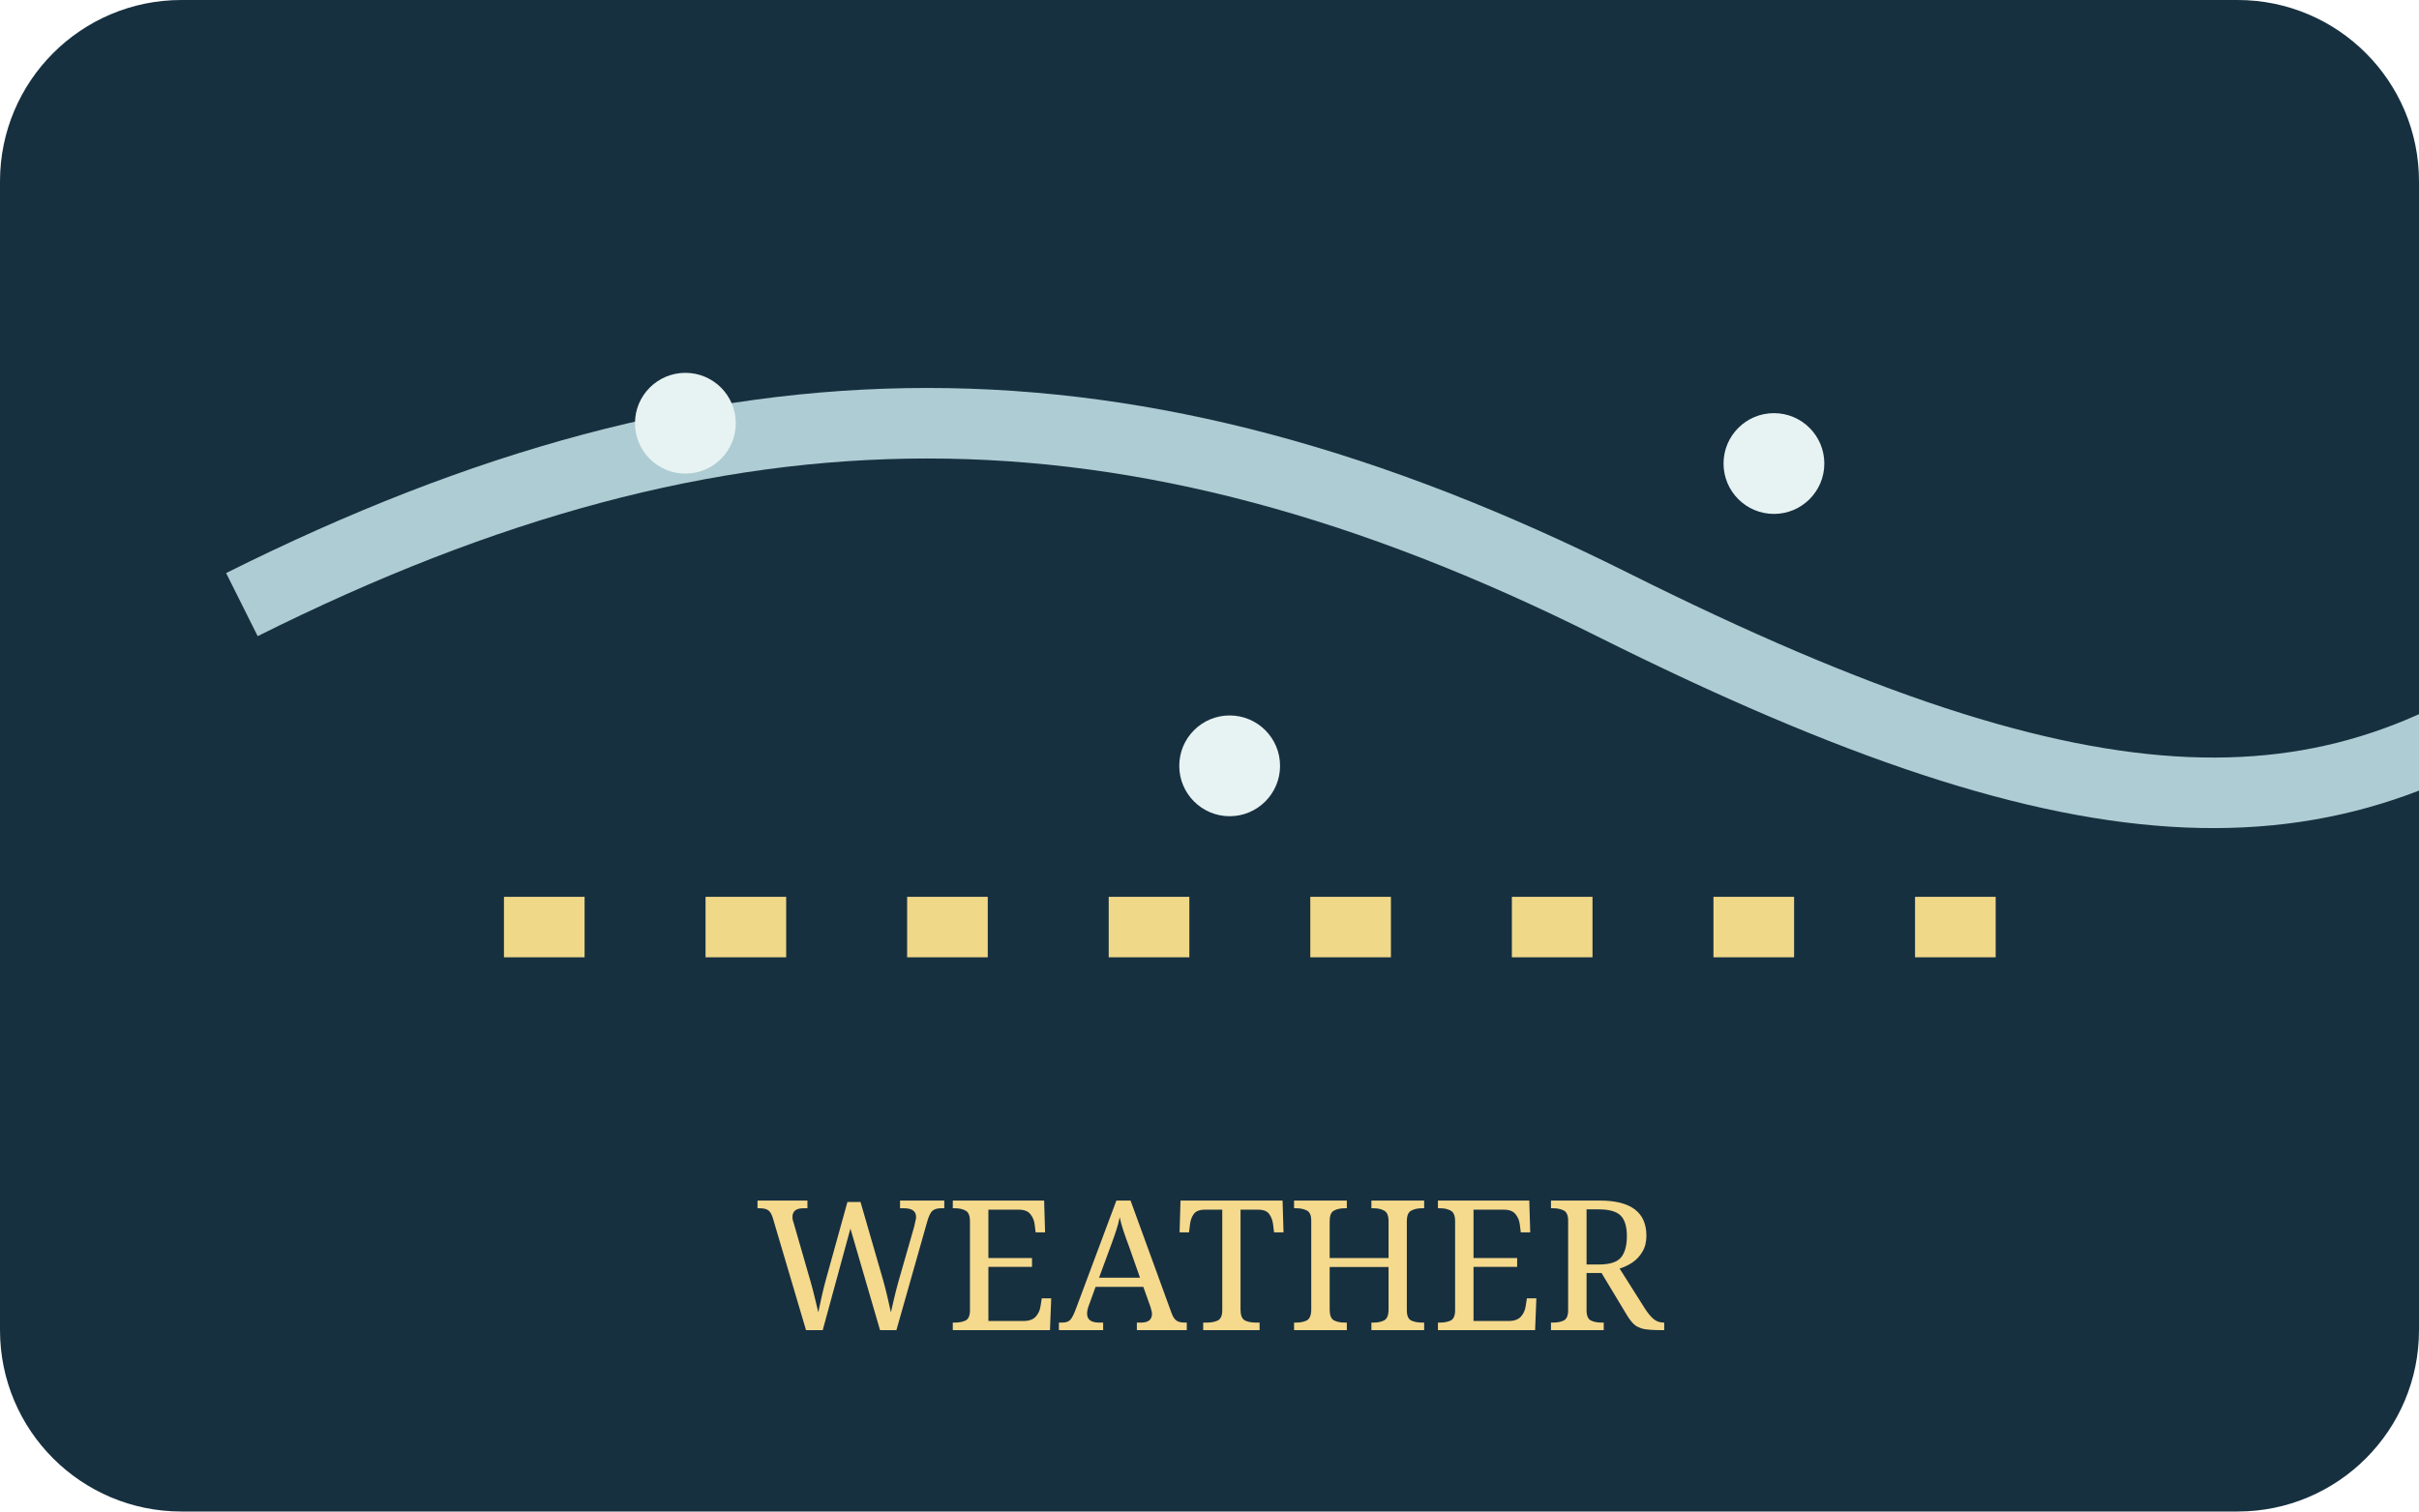
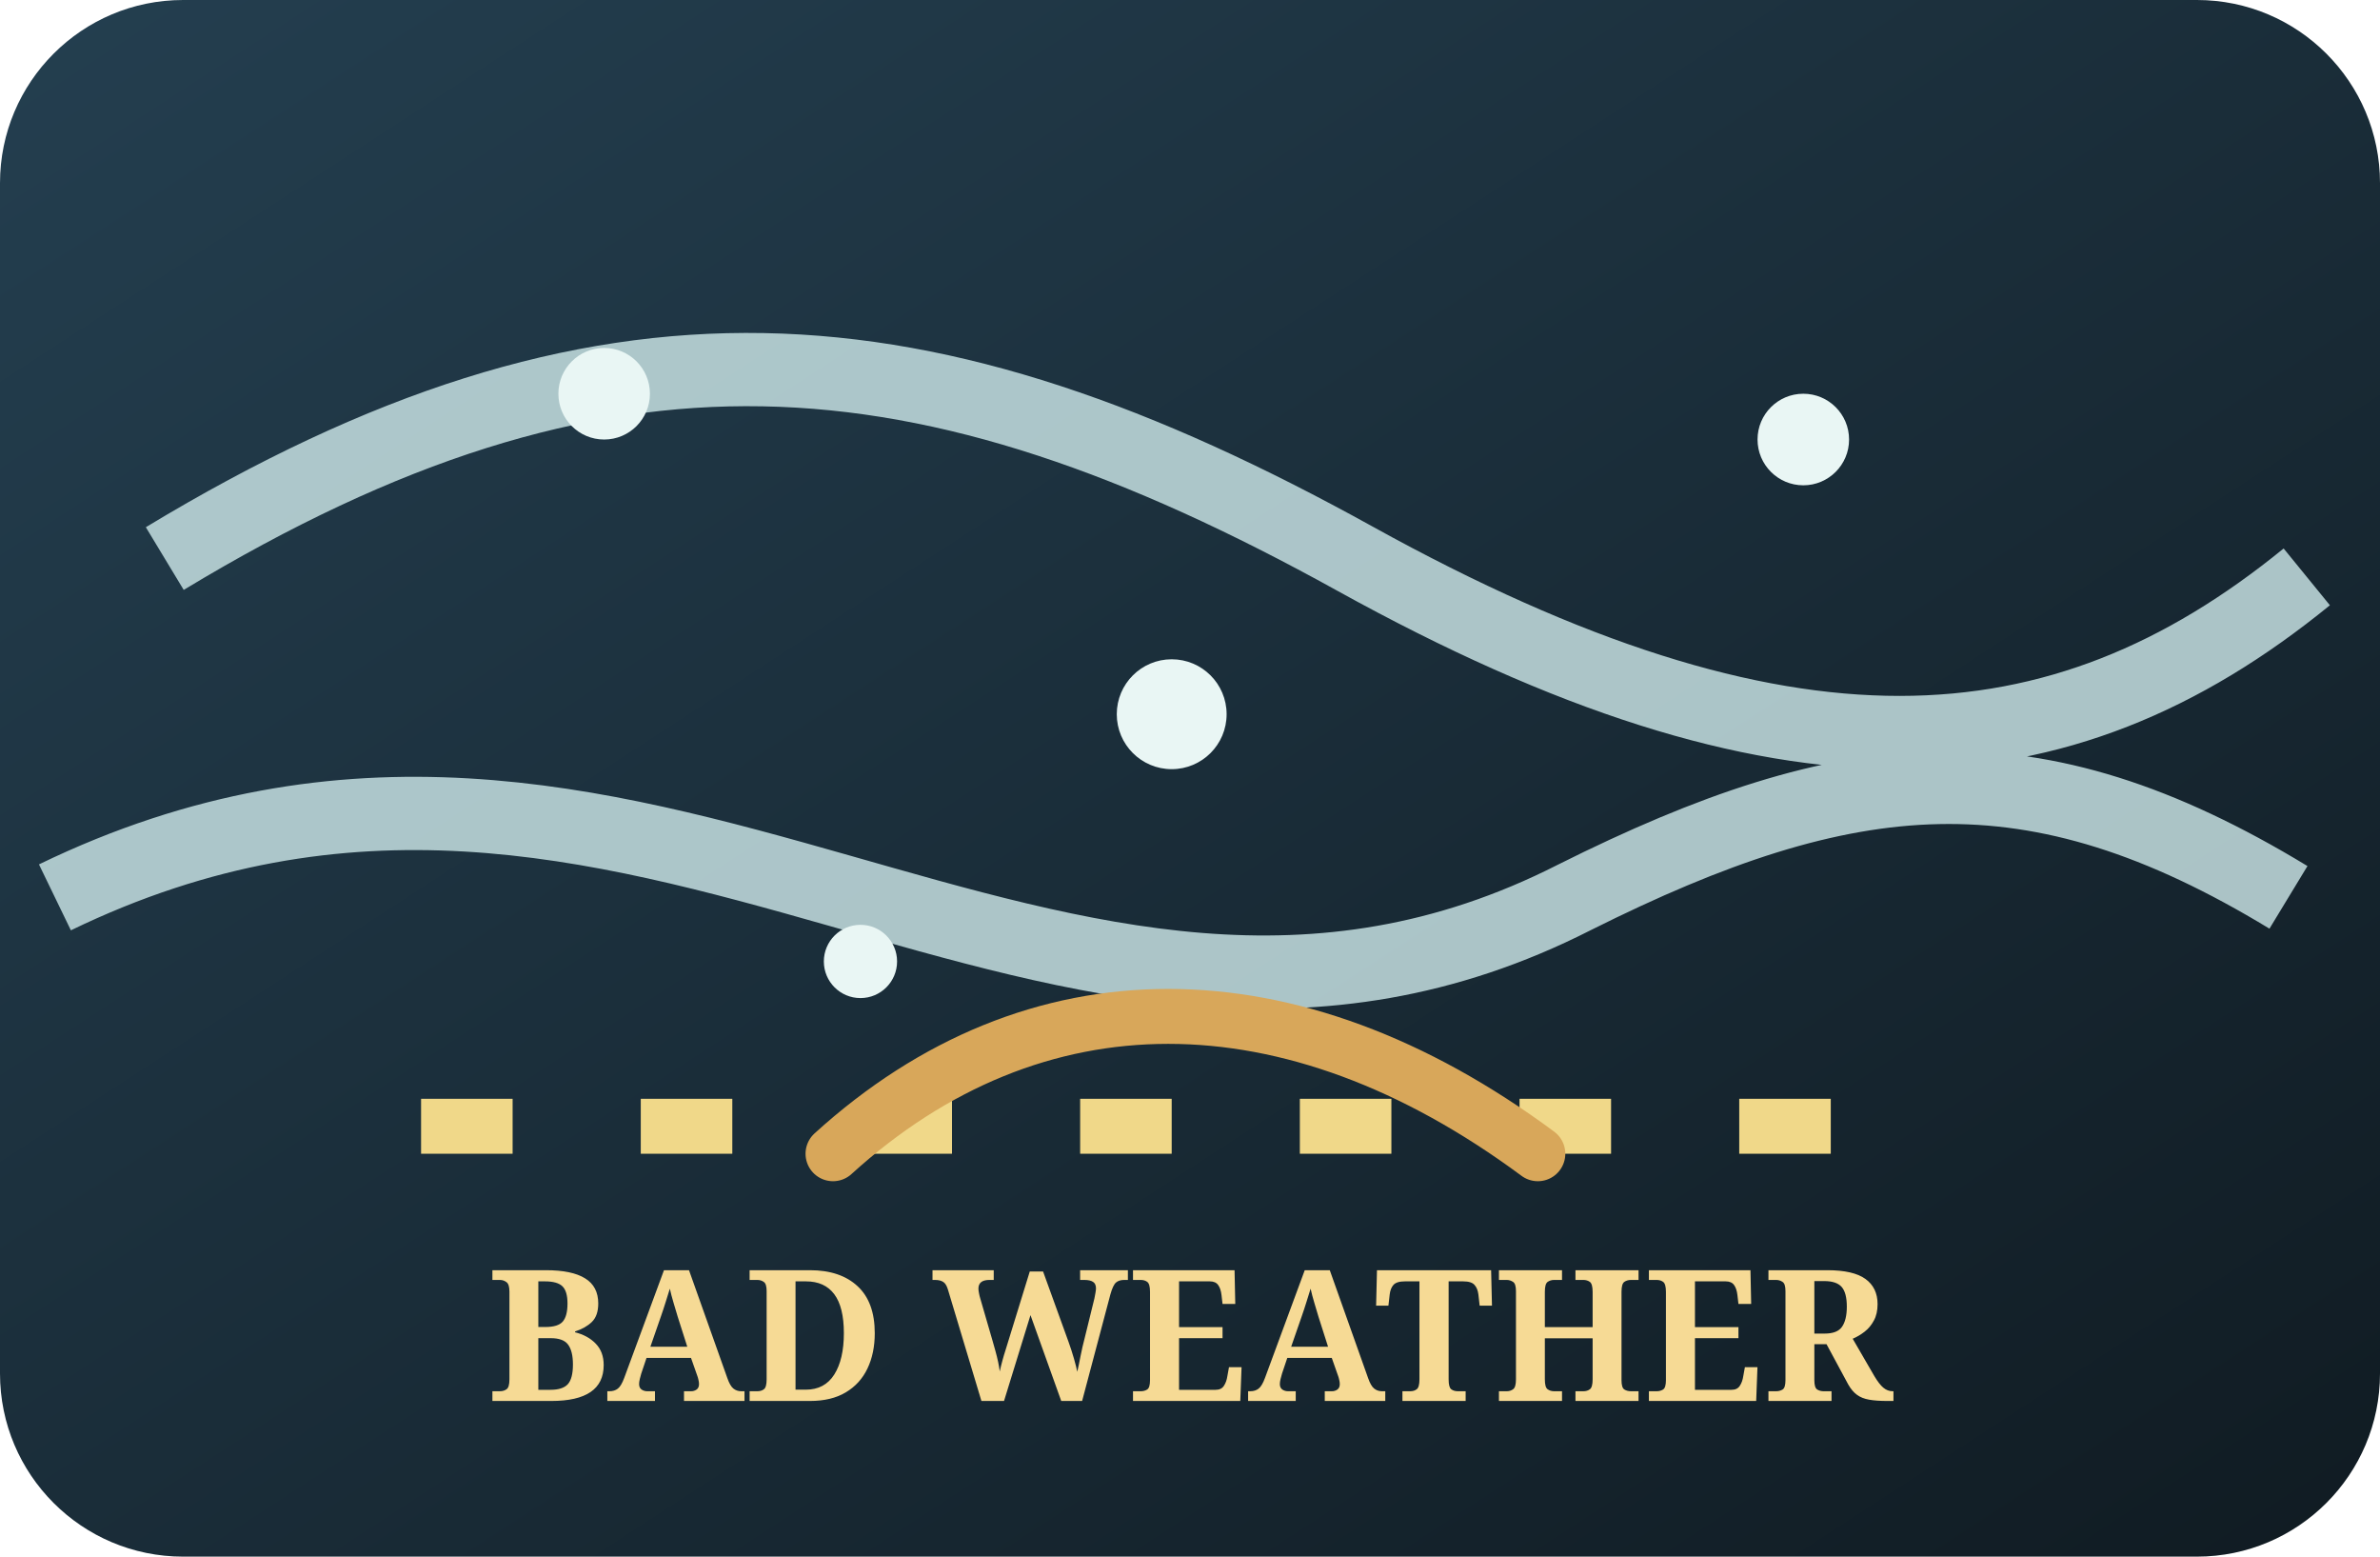
- <svg xmlns="http://www.w3.org/2000/svg" viewBox="0 0 240 150">
-   <rect width="240" height="150" rx="18" fill="#173040" />
-   <path d="M24 60c48-24 88-24 136 0s72 24 96 5" fill="none" stroke="#c9e8ec" stroke-width="7" opacity=".85" />
-   <path d="M50 92h148" stroke="#f0d889" stroke-width="6" stroke-dasharray="8 12" />
-   <circle cx="68" cy="42" r="5" fill="#e7f3f2" />
-   <circle cx="122" cy="76" r="5" fill="#e7f3f2" />
-   <circle cx="176" cy="46" r="5" fill="#e7f3f2" />
-   <text x="120" y="132" text-anchor="middle" font-family="Georgia,serif" font-size="18" fill="#f5d98d">WEATHER</text>
+ <svg xmlns="http://www.w3.org/2000/svg" viewBox="0 0 260 170">
+   <defs>
+     <linearGradient id="storm" y1="0" y2="1">
+       <stop offset="0" stop-color="#243f50" />
+       <stop offset="1" stop-color="#101b22" />
+     </linearGradient>
+   </defs>
+   <rect width="260" height="170" rx="20" fill="url(#storm)" />
+   <path d="M18 61c48-29 83-26 130 0s77 24 104 2M6 98c64-31 109 29 166 0 30-15 50-17 78 0" fill="none" stroke="#cce7e8" stroke-width="8" opacity=".82" />
+   <path d="M46 123h168" stroke="#f0d889" stroke-width="6" stroke-dasharray="10 14" />
+   <circle cx="66" cy="43" r="5" fill="#e9f6f4" />
+   <circle cx="128" cy="78" r="6" fill="#e9f6f4" />
+   <circle cx="197" cy="48" r="5" fill="#e9f6f4" />
+   <circle cx="94" cy="105" r="4" fill="#e9f6f4" />
+   <path d="M91 126c22-20 50-20 77 0" fill="none" stroke="#d8a75a" stroke-width="6" stroke-linecap="round" />
+   <text x="130" y="153" text-anchor="middle" font-family="Georgia,serif" font-size="20" font-weight="700" fill="#f6da95">BAD WEATHER</text>
</svg>
